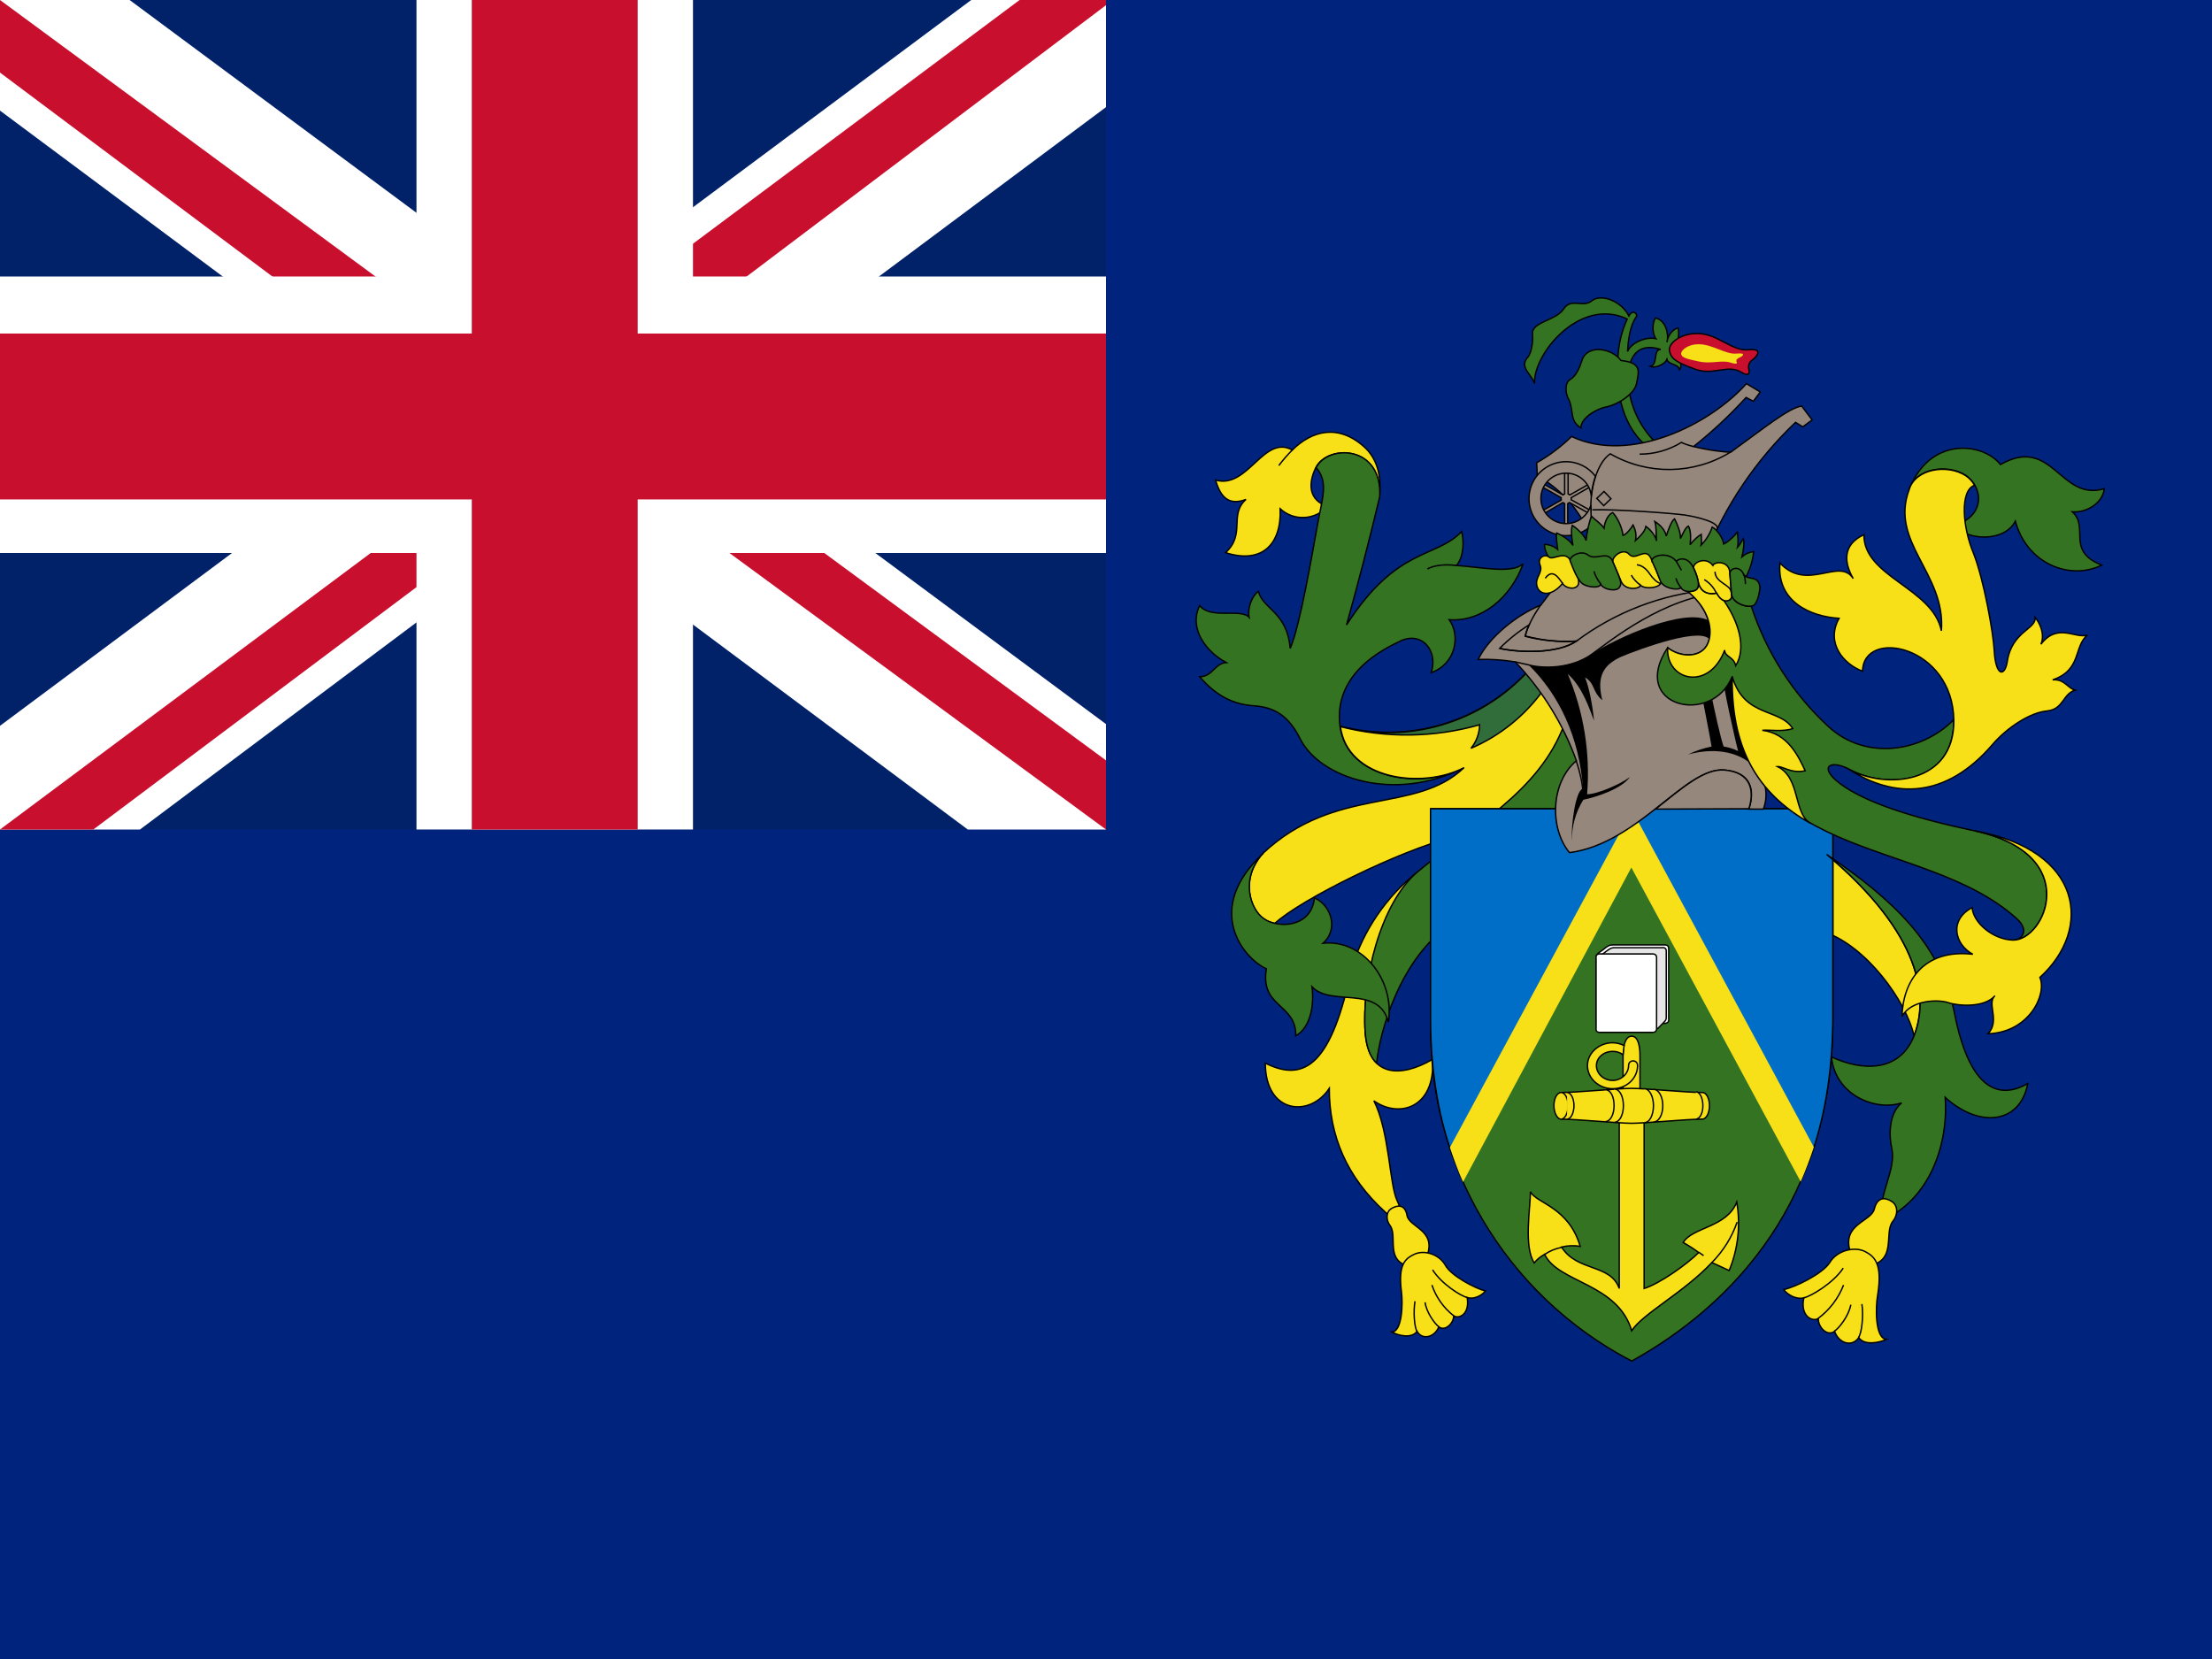
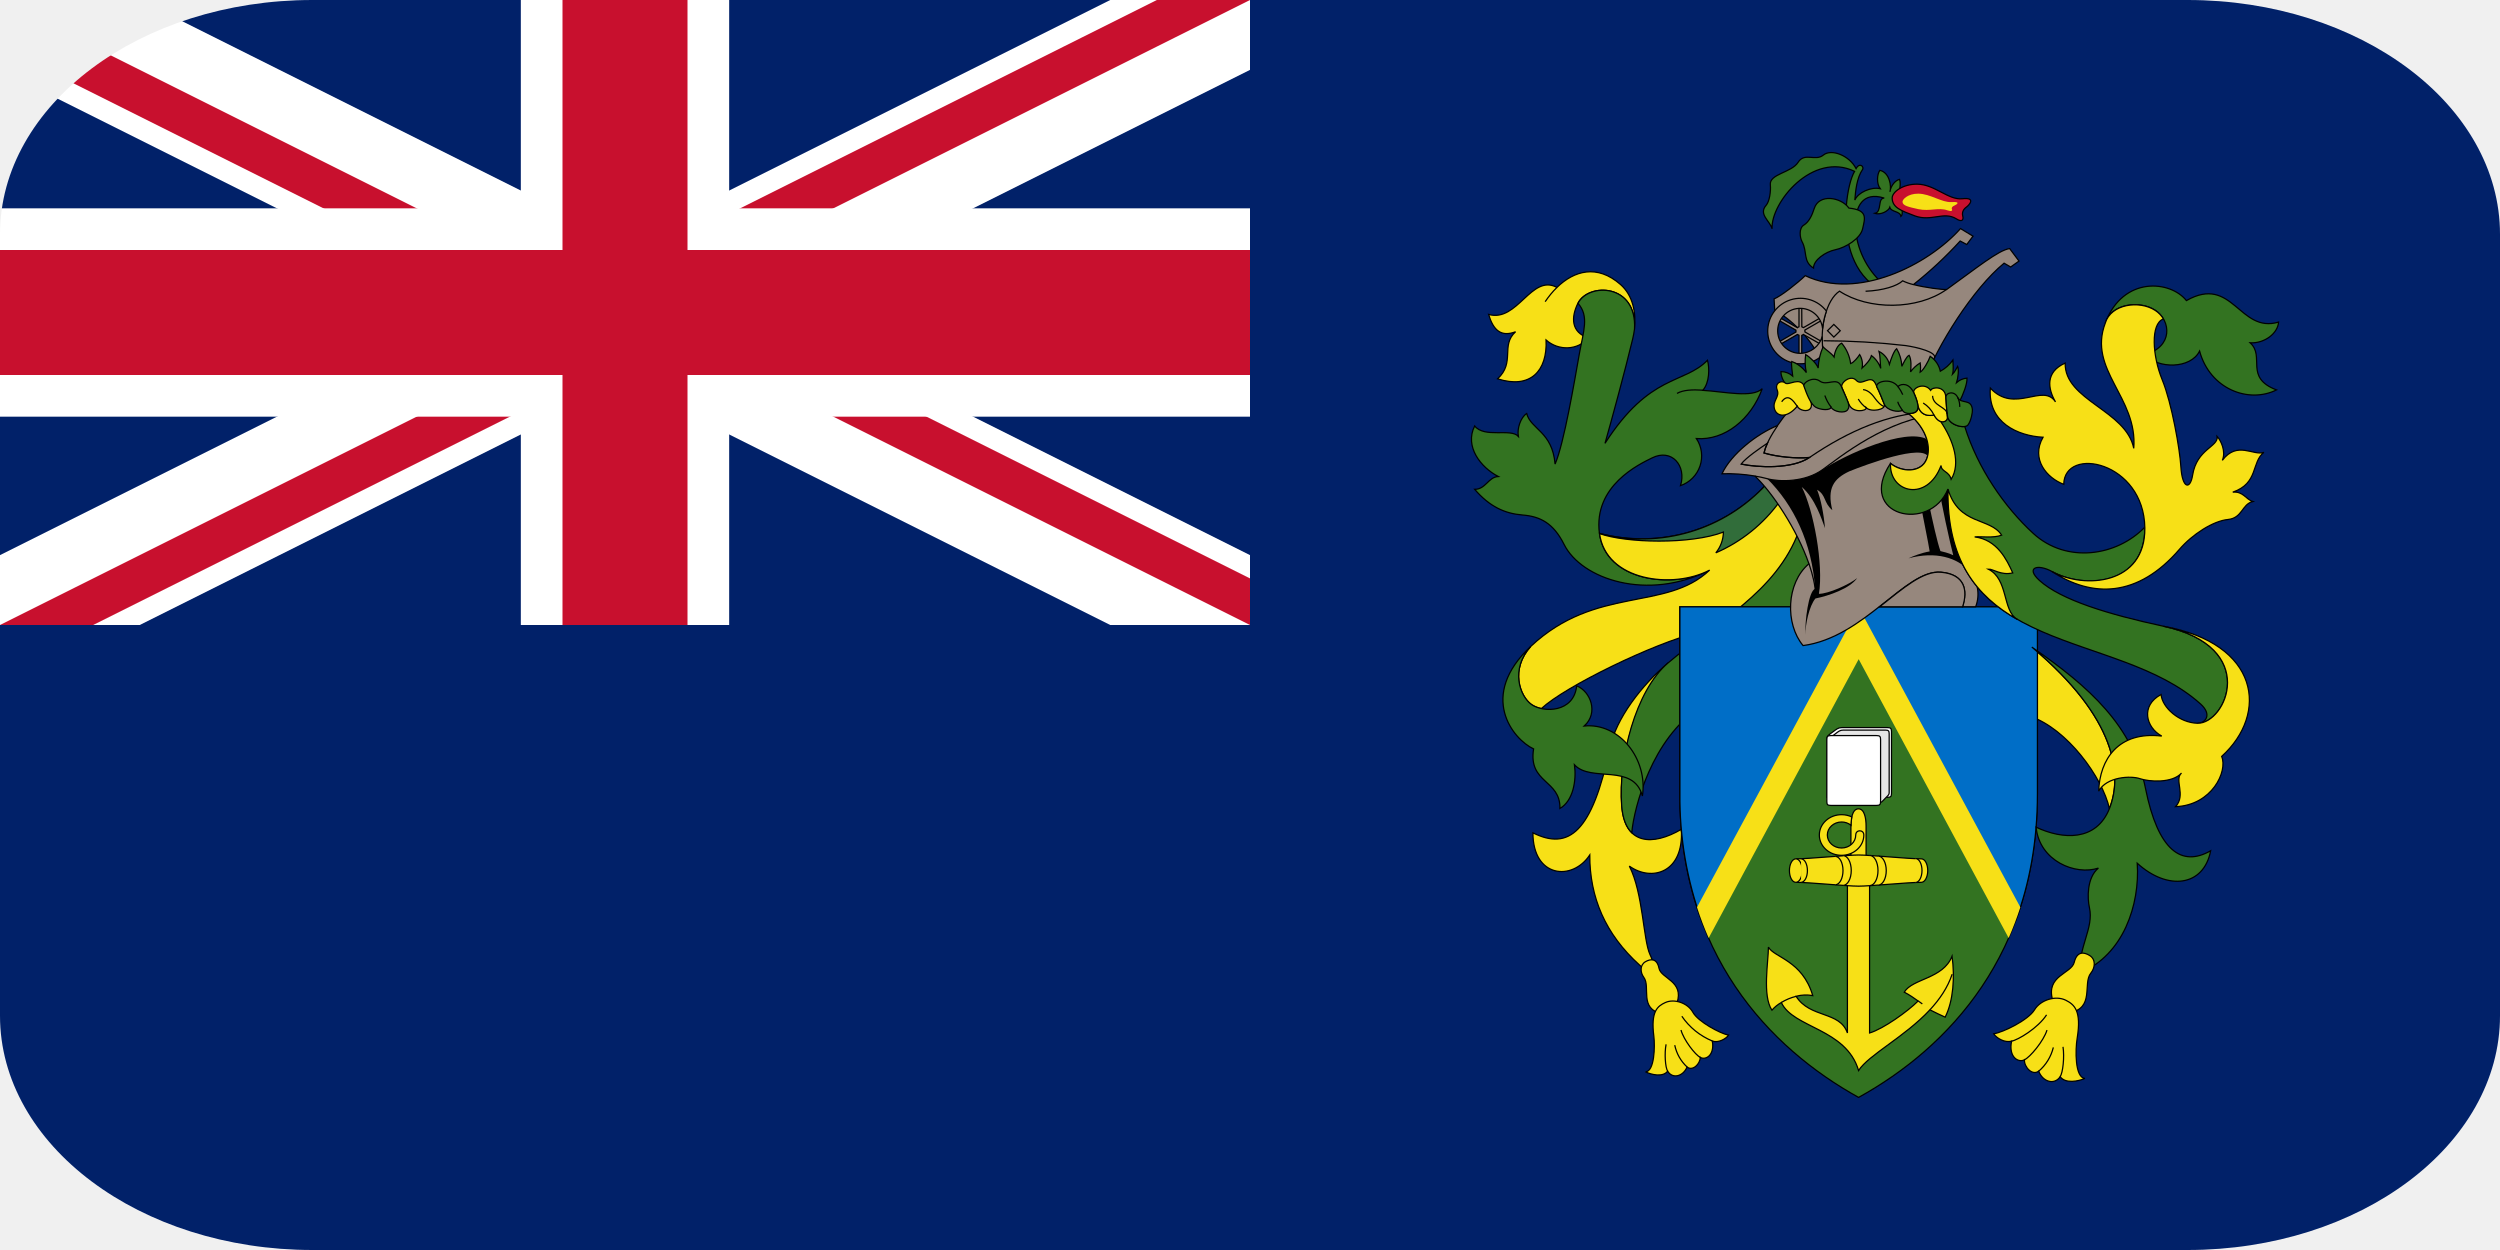
- <svg xmlns="http://www.w3.org/2000/svg" id="flag-icons-pn" viewBox="0 0 640 480">
-   <path fill="#00247d" d="M0 0h640v480H0z" />
-   <path fill="#012169" d="M0 0h320v240H0Z" />
-   <path fill="#fff" d="m37.5 0 122 90.5L281 0h39v31l-120 89.5 120 89V240h-40l-120-89.5L40.5 240H0v-30l119.5-89L0 32V0Z" />
-   <path fill="#c8102e" d="M212 140.5 320 220v20l-135.5-99.5Zm-92 10 3 17.5-96 72H0ZM320 0v1.5l-124.5 94 1-22L295 0ZM0 0l119.5 88h-30L0 21Z" />
-   <path fill="#fff" d="M120.5 0v240h80V0ZM0 80v80h320V80Z" />
-   <path fill="#c8102e" d="M0 96.5v48h320v-48zM136.5 0v240h48V0Z" />
-   <path fill="#f7e017" stroke="#000" stroke-width=".4" d="M410.1 252.3a57 57 0 0 0-19 27.8c-5.7 27.3-13.3 33.4-25 27.5 0 14.7 12.9 15.8 18.5 7.3 0 13.7 5 25.6 16.2 35.8 4.8 4.3 5.7 1.4 3.4-3.4-2.2-4.7-2.2-20-6.7-28.8 7.2 5.1 17.8 2.2 17-12-9.3 5.4-18.5 5.2-19.5-7.7-1.1-15 4.7-37 15.1-46.5zm-11-108.6c.7-5.5-.5-11-4.5-14.5-7.6-6.7-15.1-4.5-20.7 1-8.3-4.6-12.8 11.4-22.2 8.7 1.5 5.2 4 7.4 8.8 5.6-5 4.5 0 10-5.9 15.4 10.6 3.4 16.2-2.5 15.8-12.7a9.6 9.6 0 0 0 13.7-.7c-5.6-1.8-5.6-6.7-3.4-11.2 3.4-6.8 19.3-6.5 18.4 8.4z" />
-   <path fill="#337321" stroke="#000" stroke-width=".4" d="M423.6 222.1c-12 6.4-33.8 3.7-35.9-12-2-15.5 13.1-22.5 17.2-24.5 6.3-3.2 11.3 2.5 9.2 9 7-2.4 8.6-10.6 5.2-15.3 9.3.7 17.8-6.3 21.4-16.2-3.2 3-12 1-19.3.5 2.2-2.5 2.2-7.3 1.5-9.8-7.6 7.9-18.7 4.3-33.3 27a1023 1023 0 0 0 9.6-37.1c.8-15-15-15.2-18.4-8.4 3.7 4.2 1.7 9 .4 16.5-1.6 8.7-5 29-7.9 35.8-.9-10.6-7.9-11.3-9.2-16.5-2 1.4-3.2 5-2.7 7.5-2.5-2.7-11.1.7-14.3-3.4-3.3 6.7 2 13.5 7.7 16.5-3.3.2-4 4.1-7.7 4.1 4.9 5.7 9.9 8 15.6 8.4 5.8.4 10 2.6 13.5 9.6 5.7 11.3 27.2 18.6 47.4 8.3z" />
-   <path fill="#f7e017" stroke="#000" stroke-width=".4" d="M453.4 208.4c-6.8 18.7-25.3 32-33.6 34-14.2 3.5-43.2 17.6-51 24.8a9 9 0 0 1-3.2-1.3c-3.8-2.7-7-11.5-.2-19 21.2-19.8 44-11.2 58.2-24.8-12 6.3-33.8 3.6-35.8-12a55 55 0 0 0 54.5-16.2 98 98 0 0 1 11 14.5z" />
-   <path fill="#337321" stroke="#000" stroke-width=".4" d="M410.1 252.3c-10.7 9-16.2 31.4-15.1 46.5q.5 6.2 3.3 8.8c.8-8.6 6.7-30.7 22-40.6 12.8-8.3 32.9-27 40.3-48.5a17 17 0 0 0-7.9-9.2c-7.4 20.2-27.1 29.9-42.6 43z" />
-   <path fill="#316d3a" stroke="#000" stroke-width=".4" d="M446.5 199.7a50 50 0 0 1-20.9 16.8 11 11 0 0 0 2.5-6.8 77 77 0 0 1-40.4.5 55 55 0 0 0 54.6-16.2 21 21 0 0 1 4.2 5.7z" />
-   <path fill="#337321" stroke="#000" stroke-width=".4" d="M365.4 247c-17.2 16-5.8 30.2 1 33.3-1.9 11.3 8.7 10 8.5 19.4 4.3-2.4 5.4-9 4.7-14.2 5.5 5.9 19.2-.7 22.1 10.2 1.9-12-7.4-24-18.9-22.8 4.8-4.3 2-11.3-2.5-13.1-.9 8.8-10.8 8.8-14.6 6-3.9-2.6-7-11.4-.3-18.9z" />
-   <path fill="#f7e017" stroke="#000" stroke-width=".4" d="M402.7 349.6c-1.8 1-1.7 3.5-.5 5 2.3 3.2-1.7 10.4 6 11.9 2.2.5 4-1 4.8-3.5 2.4-7.1-5.2-7.9-5.9-11.3-.6-3.4-2.8-3-4.4-2.1z" />
-   <path fill="#f7e017" stroke="#000" stroke-width=".4" d="M409.2 362.9c-2.5 1.2-4.8 2.8-3.7 11 .4 3.3.2 11.4-2.8 11.5 1.8 1 5.7 2 7.3-.2 1.5 2.6 5 1.8 6.3-1.3 1.8 1.4 4.3-1 4.3-3.2 1.5 1 4.7-.4 3.9-5.3 2 .7 4.4-.7 5.3-1.9-2.8-.6-10-4.4-11.6-7.4-1.7-3.1-6-4.6-9-3.2z" />
-   <path fill="none" stroke="#000" stroke-width=".4" d="M370 134.7q1.8-2.4 4-4.6m39 34.5q3.1-1.6 8.4-1M410 385.2c-.8-1.1-1.1-5.8-.6-8.7m6.9 7.4c-1.3-1-3.6-4.3-4-7.1m8.3 3.9a19 19 0 0 1-6.3-8.9m10.2 3.6c-1.9-.4-7.6-4.1-10-8" />
-   <path fill="#f7e017" stroke="#000" stroke-width=".4" d="M528.5 247.2c27.7 23.2 29.5 41.7 25.3 52.5-2.3-10.1-13.8-25.9-25.8-30z" />
-   <path fill="#337321" stroke="#000" stroke-width=".4" d="M478.9 234h51.4v61c0 51.9-28.8 82.5-58.2 98.8A108 108 0 0 1 414 295v-61h36c0 3.2.4 8 4 12.7 8.6-.8 18.2-7.2 24.9-12.6z" />
-   <path fill="#006ec7" stroke="#000" stroke-width=".4" d="M530.3 234v61q-.2 23.4-7 41.3L472 242.6l-51 93.7q-7-18-7.1-41.3v-61z" />
-   <path fill="#f7e017" d="M524.8 331.9a116 116 0 0 1-3.8 10L472 251l-48.7 91c-1.3-2.8-2.9-7.3-3.8-10l52.7-97.6z" />
-   <path fill="#f7e017" stroke="#000" stroke-width=".4" d="m495.3 365.3 5 2.3a36 36 0 0 0 2.2-19.8c-2.9 7.4-12.8 7.2-15.5 11.7q2.5 1.4 4.5 2.9c-3.4 3.4-11.3 9-15.8 10.4v-48.4c0-3.4-1.2-6.2-1.2-9v-10c0-2.3-.4-5.6-2.4-5.6s-2.5 3.3-2.5 5.6v10c0 2.8-1.1 6-1.1 9v48.4c-2.5-7.2-12.2-4.8-16.7-12a14 14 0 0 1 5.4-.2c-3.4-11.5-12.7-12.4-14.4-15.8 0 4.8-2 15.8 1.1 20.6q1.1-1.4 3-2.5c3.9 8.3 21.1 8.3 25.2 22.1 3.3-5 15-11 23.2-19.7z" />
-   <path fill="#f7e017" stroke="#000" stroke-width=".4" d="M472.1 325c3.8 0 16-1.2 20.4-1.2 1.2 0 2.1-1.8 2.1-3.9s-.9-3.8-2-3.8c-4.5 0-16.6-1.2-20.5-1.2s-16 1.2-20.4 1.2c-1.2 0-2.1 1.7-2.1 3.8s1 3.9 2 3.9c4.5 0 16.7 1.2 20.5 1.2zm-2.5-19.8q-1.2-1-3-1c-2.6 0-4.7 1.8-4.7 4.1 0 2.4 2.1 4.3 4.7 4.3 2.5 0 4.6-2 4.6-4.3 0-1.8 2.6-1.8 2.6 0 0 3.7-3.2 6.7-7.2 6.7s-7.3-3-7.3-6.7c0-3.6 3.3-6.6 7.3-6.6a8 8 0 0 1 3.3.8z" />
-   <path fill="#f7e017" stroke="#000" stroke-width=".4" d="M451.7 323.8c1.1 0 2-1.8 2-3.9s-.9-3.8-2-3.8" />
-   <path fill="#f7e017" stroke="#000" stroke-width=".4" d="M453.4 323.8c1.1 0 2-1.8 2-3.9s-.9-3.8-2-3.8m11.1 8.4c1.4 0 2.5-2 2.5-4.6s-1-4.6-2.5-4.6m2.6 9.4c1.5 0 2.6-2.1 2.6-4.8s-1.1-4.8-2.6-4.8m8.7 9.7c1.5 0 2.6-2.2 2.6-4.9s-1.2-4.9-2.6-4.9m2.7 9.6c1.4 0 2.6-2 2.6-4.7 0-2.6-1.2-4.7-2.6-4.7m12.1 8.6c1.2 0 2.1-1.7 2.1-3.9s-.9-4-2-4m-43.7 47q2-1.4 4.8-2m41.1 2.4-1.4-1m3.8 3q5-5.1 7.3-11.7" />
-   <path fill="#fff" stroke="#000" stroke-width=".4" d="M461.8 277.2c0-1.2.9-1.6 2-2.4 1.2-1 1.7-1.4 2.9-1.4h14.8q1.4-.1 1.3 1.3v20q.2 1.4-1.3 1.4h-19.7v-19.2" />
-   <path fill="#e5e5e5" stroke="#000" stroke-width=".4" d="M477.8 297.8c2 0 1.6 0 3-1.4s1.3-1.3 1.3-2.6v-18.4q.1-1.4-1.3-1.2h-13.7c-1 0-1.5.4-2.7 1.3-1 .8-1.8 1.2-1.8 2.2v20.1z" />
-   <path fill="#fff" stroke="#000" stroke-width=".4" d="M479.3 297.4q.1 1.4-1.4 1.3h-14.8q-1.5.1-1.3-1.3v-20.1q-.2-1.4 1.3-1.3h14.8q1.5-.1 1.4 1.3z" />
-   <path fill="#96877d" stroke="#000" stroke-width=".4" d="M508 222.3c2.8 3.2 3.8 7.5 2.2 11.8H506c1.8-5.5.7-10.6-7-11.3-11.4-1-24.8 21.2-44.9 23.9-5.8-7-5.5-20.3 2-26.6a82 82 0 0 0-17.7-28.6 55 55 0 0 0-10.7-.7c3-6.4 11.3-13 18.1-15.7l3.4-4.5c.7-8.7 42-4.7 50.7.7 0 9.8 3.9 42.2 8.2 51z" />
-   <path d="M458 228.2c-1-15-7.1-27.4-15.7-35.8a24 24 0 0 0 18-3c7.5-5 27-13.6 34-9.9.6 1.3 1 4 .5 5.9-1.7-4.5-20.4 2.4-25.7 4.6-5 2.3-7.3 5.5-5.5 12.6-3-2.5-2-4.8-5-6.6 1.2 2.9 2.2 8.2 2.6 12.5-1.2-3-3.2-9.6-7.6-13.5a74 74 0 0 1 5.6 34.8c3 0 9.8-3 12.4-5-2.3 3.3-9.2 5.7-13.5 6.6a22 22 0 0 0-3.3 11.8c-.3-4.2 1-14.3 3.1-15zm50-5.9c-3.8-4.2-10.7-6.4-19.6-4a28 28 0 0 1 6.8-2.3c-.3-2.3-2.4-12.5-2.8-15l2.5-1c1.3 6.1 2.8 13.1 3.8 16 .8.1 2.6.5 4.2 1.3-.7-2.4-4.5-19.4-4.4-21.2l3.4-1.8a138 138 0 0 0 6 28z" />
-   <path fill="#96877d" stroke="#000" stroke-width=".4" d="M506 234c1.7-5.3.6-10.5-7-11.2-6-.5-12.4 5.3-20 11.3zm-49.9-48.5a45 45 0 0 1-14.8-1.5q.3-1.4 1.1-3.2a47 47 0 0 0-8.5 6.8c5.4 1.2 16.6 1.7 22.2-2.1z" />
-   <path fill="none" stroke="#000" stroke-width=".4" d="M456 220q1.9 5.6 2.1 10.3m-12.4-55.2c-2 3-3.8 6.2-4.4 9a48 48 0 0 0 14.8 1.4" />
-   <path fill="none" stroke="#000" stroke-width=".4" d="m438.4 191.5 4 .9c4 1.1 12.3 1.1 18-3s21-16.7 38.3-18" />
-   <path fill="none" stroke="#000" stroke-width=".4" d="M433.9 187.6c5.4 1.2 16.6 1.7 22.2-2.1a76 76 0 0 1 38.4-14.8" />
-   <path fill="#337321" stroke="#000" stroke-width=".4" d="M528.5 247.2c19 13 33 25.7 37 46s11.7 25.7 21.2 20.3c-2.2 11.7-14 13-23.9 4 1 13.6-4.5 29.8-18.5 35.7-.9-8.1 4.5-14.6 3-21.2-.7-3-1-9.7 2.9-12.9-7.5 2.5-19.2-2.2-20.3-13.3 8.6 4 19.6 4.7 23.9-6.1s2.4-29.3-25.3-52.5zm23.9-105.6c5.9-15.3 21.2-13.7 26.4-7.2 15.1-8.6 17.2 10.8 30 7-.2 3.6-4.5 7-9.2 6.7 5 4.5-2 11.3 8.5 15.4-9 4.5-21.6-.2-25-12.7-3 5.9-13.5 5.9-17.8 1.2 9.2-2.5 8.6-11 3.4-14.5-5.3-3.4-14.5-2-16.3 4.1zm-45.7 33.8a82 82 0 0 0 22.3 34.8c10.8 10 27.1 7.4 36.3-2 .2 18.8-19.4 20.3-30.2 14.4-4.8-2.6-8.7-1.3-4.1 3 7 6.2 22.3 11 40.4 14.8 31.5 6.8 20.3 31.8 11 31.6 2.7 0 4.9-2.9 1-6.3-27.4-24.7-83-15-82.2-70-5.8 14.5-30 8.8-18.7-8.3 3.6 2.9 10 3.1 11.7-1.4 1.4-3.5.5-9.6-5.8-14.9 1 0 3.3 0 3-2.6.3 1.6 1.7 3.8 5.3 3 1 1.7 2 2.7 3.5 2.1.3 0 1.1-.5.8-2.1.2 3 3.8 4.1 5.7 3.9z" />
-   <path fill="#f7e017" stroke="#000" stroke-width=".4" d="M535 222.6c13.1 8.5 28 8.5 41.5-7.2 4.3-5 11-9.3 15.8-9.7 4.8-.5 4.5-5 8.1-6-2.2-.6-3.1-3.3-6.5-3 8.5-2.9 6-9.7 10.1-13-3.4 1.3-8.6-3.7-13.5 2.7 1.3-3-.5-6.4-1.7-7.8.5 3.4-6.6 4-8 12.6-.7 4.8-3.4 4.6-3.8-2.9-.3-5.4-3-20.5-6-28.2-3.2-7.6-4-18.2.3-19.7a8 8 0 0 0-2.6-2.8c-5.3-3.4-14.5-2-16.3 4-5.8 15.4 10.6 24.2 9.3 40.9-2.5-12.4-22.6-15.6-22.4-27.8-6.5 3-5.6 8.4-3.1 12.7-4-6.3-13.3 4-21.2-4.5-1 11.3 9 15.5 17.1 16-4 7.2 1.4 13.3 6.8 15.3.2-12.6 26.1-7.5 26.4 14.2.2 18.5-19.7 20-30.3 14.2zm36.4 17.8c31.5 6.8 20.3 31.8 11 31.6-5.9-.2-11.5-5.1-11.8-9.4-6.8 3.6-5 10.7.2 13.5-14.2-1.6-20.2 7.7-20.5 18 2.6-4.8 10.4-5 13.4-4s10.5 1.5 13.5-2c-2.5 2.2 1.6 7.2-2 11 12-.4 17.1-11.5 15-16.3 15.4-14 12.5-36.8-18.8-42.4zm-24.1 107.2c2 1.2 1.8 4 .4 5.7-2.8 3.4 1.4 11.5-7.2 13q-3.9.3-5.2-4.2c-2.4-8 6.1-8.6 7-12.3s3.3-3.3 5-2.2z" />
-   <path fill="#f7e017" stroke="#000" stroke-width=".4" d="M539.6 362.1c2.7 1.4 5.1 3.4 3.7 12.4-.7 3.7-.8 12.8 2.5 13-2 1-6.4 1.9-8-.5-1.9 2.8-5.7 1.8-7-1.8-2.2 1.6-4.8-1.3-4.7-3.7-1.8 1-5.3-.7-4.2-6-2.2.6-4.9-1-5.8-2.4 3.1-.6 11.2-4.5 13.3-7.8 2-3.4 7-4.8 10.2-3.2z" />
-   <path fill="none" stroke="#000" stroke-width=".4" d="M537.7 387c1-1.2 1.5-6.5 1-9.7m-8 7.9c1.5-1 4.2-4.5 4.8-7.7m-9.5 4a22 22 0 0 0 7.4-9.7m-11.5 3.7c2-.4 8.6-4.3 11.4-8.6" />
-   <path fill="#f7e017" stroke="#000" stroke-width=".4" d="M501.2 195.8c-.4 23 9.2 34.8 22.6 42.4-5-3-2.8-13.1-9.5-16.4 1.6-.1 4 2.1 8 1.2-2-4.2-5-10.8-12.4-11.7 2-.2 6 .5 8.8-.5-3.8-6-14-3.1-17.5-15zm-2.4-22q-1.2-.5-2.1-2.2c-3.6.8-5-1.5-5.3-3 .3 2.6-2 2.5-3 2.6 6.3 5.2 7.2 11.3 5.8 14.8-1.8 4.5-8 4.3-11.7 1.4-.5 9.6 12 12.7 16.5.7 0 2 2.6 1.8 3.2 4.5 3.2-5.2.8-12.7-3.4-18.8z" />
-   <path fill="#337321" stroke="#000" stroke-width=".4" d="M479 128a27 27 0 0 1-8-18.9c.2-5 2.2-10.3 9.5-8-2.3 0-.7 4.4-3 4.9 1.8.7 4.4-.9 4.8-2 .4 1.6 3.4 1.2 3.6 3 1.1-.9-.1-5.3-1.8-6.2 1.2-.7 2-4.2 1.4-5.9-1.2.2-2.9 1.8-3.2 4.1.6-1.8-.1-6.3-3.3-7-.9 1.2-1.1 4.3.1 6-2.9-.7-7.2 1.2-8.2 3.7.2-3 .6-7.3 2.5-10 .6-.8-1-2.4-2.1-.3-2.2-4.3-8-6.5-10.7-4.4-2.6 2.2-6-1-8.2 2.4s-9.4 3.7-9 7.3c.2 2.2-.3 5.5-1.4 6.7-2.6 2.9 1.3 5 2 7.6-.5-8.5 13.1-25.2 26.8-18.7a30 30 0 0 0-2.7 11.6c-.6 7.7.6 18.5 8 24.9z" />
-   <path fill="#c8102e" stroke="#000" stroke-width=".4" d="M483 101.1c0-2 3.5-4.7 8.2-4.6 5.7 0 10 5.2 14.6 4.7s2.4 2 1.4 2.8q-1.6 1-1.2 2.9c.3 1.2-.2 2-2 .9-4.1-2.6-8.2 1-13.6-1-4.5-1.7-7.2-2.7-7.4-5.7z" />
-   <path fill="#96877d" stroke="#000" stroke-width=".4" d="M459.8 154.4a34 34 0 0 0-15-16.7l-.2-3.8a50 50 0 0 0 10.1-7.6c17 8 40-3.4 50.6-15.3l4 2.4-2 2.7-2.1-1.1a130 130 0 0 1-15.2 14.2c3.9 1 9.3 1.7 10.8 1.6 9.4-6.8 16.9-12.9 20.5-13.3l3 4-2.7 2-2.1-1.3a109 109 0 0 0-26.2 38.8c-6.3-1.4-28.9-.5-33.5-6.6z" />
-   <path fill="none" stroke="#000" stroke-width=".4" d="M490 129.2q-2.4-.6-3.5-1.2a23 23 0 0 1-12.1 3.4" />
-   <path fill="none" stroke="#000" stroke-width=".4" d="M460.7 151.9c-1.5-8.4 1-17.8 5.2-20.6a34 34 0 0 0 34.8-.5" />
-   <path fill="none" stroke="#000" stroke-width=".4" d="M460.7 147.5c7.2-.2 23 1 26.7 1.5 3.9.6 10.3 2.2 9.4 4.1m-32.8-6.8 2.1-2-2-2.1-2.1 2z" />
-   <path fill="#337321" stroke="#000" stroke-width=".4" d="M469 104.3c-2.6-3.6-9.8-4.8-11.3 0-.7 2.2-1.7 4.5-3.4 5.5s-1.3 4.1-.6 5.4c1.8 3.3.2 6.5 3.7 8.6 0-2.6 3.9-5.3 7.1-6 3.3-.6 8.3-3.6 9-6.8.6-3.4 1.8-6-4.5-6.7z" />
-   <path fill="#96877d" stroke="#000" stroke-width=".4" d="M452.7 136.8h1v6.1l.5.3 5.3-3 .5.7-5.4 3.1v.6l5.4 3-.5.8-5.4-3-.5.3v6.2h-.9v-6.2l-.5-.3-5.3 3.1-.5-.8 5.3-3v-.7l-5.3-3 .5-.8 5.3 3 .5-.3z" />
-   <path fill="#96877d" stroke="#000" stroke-width=".4" d="M460.7 151.8a10.7 10.7 0 1 1 .9-14 24 24 0 0 0-1.2 5.7 7.3 7.3 0 1 0-7.3 8c3.4 0 6.3-2.3 7.2-5.4 0 1.4 0 4.6.4 5.7z" />
-   <path fill="#337321" stroke="#000" stroke-width=".4" d="M448.6 162c-.6-.8-1.9-3-1.7-4.5a6 6 0 0 1 3.8 1.5c-.1-1.2-.6-3.6-.3-4.8 1.2.5 3.8 2 4.7 3.6-.2-1.1-.7-4-.2-5.8 1.3.8 3.6 2.9 4 4.4.2-2.3 1-6 1.6-7 1 1 2.6 2 3.6 3.4.2-1.9 1.2-4 2.5-4.5 1 1 2.6 3.7 3 6.6 1-.3 2.3-2 2.9-3 .5 1 1.1 2.5.7 4.5 1.3-1.2 2.8-2.7 3-4.1 1 .7 2.7 2.4 3.1 4.2-.2-1.5 0-4.1-.5-5.6 1.6 1 3 2.5 3.3 4.2.5-1.6 1.5-4.4 2.4-5 .9 1.8 1.8 4 1.7 5.7.6-1.1 1.4-3.2 2.3-3.6.8 1.2.7 4 .5 5.4.8-1.1 2.3-2.5 3.2-3 0 .8.2 2.1 0 3.1a14 14 0 0 0 3.2-5.2c1.6.8 3.2 3.5 3.3 4.9 1.2-.5 3.4-2.5 4-3.6 0 .8.4 3 0 4.6.7-.7 1.3-2 1.7-2.6.4 1.1 0 3.8-.4 5.3a6 6 0 0 1 3.4-1.5 20 20 0 0 1-2.5 7.8c-10.8-3-33.5-4.1-56.3-5.4z" />
-   <path fill="#f7e017" d="M486.4 102.3c0-.9 1.8-2.7 5.1-2.7 4 0 7.7 3 10.9 2.7s1.6.9 1 1.1q-1.2.5-1 1.2.6 1-1.4.4c-2.8-1-5.7.4-9.4-.4-3.2-.7-5.1-1-5.2-2.3" />
-   <path fill="#f7e017" stroke="#000" stroke-width=".4" d="M452.1 168.8c-3.3 4-6.7 3.4-7.4.8s1.8-3.8.9-6.1 1.5-3.3 2.6-2.3 4.8-2.2 6.3 1.2c1.6 3.4 2.8 5.7 2 7-1 1.4-3.7.7-4.4-.6zm14.6-6.1c-.6-1.5 2.9-4.4 4.7-2.3 1.8 2 4.6-2.2 6.2 1s2 4.9 2.9 6.7c.7 1.8-4.3 2.7-5.9 1.2.2 1-4.4 1.9-5.6-1.2zm23.4 1.9c-.8-1.6 3.3-3.9 5.5-1 .5-1.2 4.6-1.4 4.9 2l.5 6.9c.1 1.3-2.5 2.6-4.3-.9-3.4.7-4.9-1.2-5.3-3.1s-.8-3-1.3-4z" />
-   <path fill="#337321" stroke="#000" stroke-width=".4" d="M454.3 162.3c-.5-1.1 3-3.4 5.2-1.7s5.5-1.4 7 1.6c2.7 6.2 2.8 6.6 2 7.8s-4.5.7-5.4-1c-.1 1.2-3.3 1-4.9.1-1.8-1-3.1-4.8-3.9-6.8zm23.7.3c-.7-1.8 4.6-3.3 7-.2 1.1-1.1 3.7-1.2 5.1 2.2q2.2 4.8.7 6c-.8.6-3.5 1-4.4-.5-1.3.8-5.1.1-6-2q-1.2-3.2-2.3-5.5zm22.5 3.4c0-1.7 2.8-2.4 3.9 0 1 2.2 4.5.1 4.8 4 0 .7-.4 3.5-1.5 4.9-1 1.3-6.3 0-6.7-2.9z" />
-   <path fill="none" stroke="#000" stroke-width=".4" d="M452.1 168.8c-1.2-1.7-2.9-4.4-5-1.5m16.1 1.7c-.8-.9-1.7-2.5-2-3.7m13.4 4c-.8-.6-2-1.7-2.6-2.9m1.6-3c2 .2 3.3 2 3.9 2.9s2 2.4 3 2.5m5.9 1.3q-1.2-1.6-1.5-2.8m.1-4.9 1.5 2.6m10.1 6.6a9 9 0 0 0-3.5-3.9m3.1-2.3c.1 3.3 4.5 3.6 4.7 6m3.5-5.4q.6 1 .6 3" />
+ <svg xmlns="http://www.w3.org/2000/svg" viewBox="0 0 30 15">
+   <defs>
+     <mask id="fa-flag-rounded-pn" maskUnits="userSpaceOnUse" x="0.0" y="0.0" width="30.0" height="15.0">
+       <rect x="0.0" y="0.0" width="30.0" height="15.0" rx="3.75" ry="2.812" fill="#fff" />
+     </mask>
+   </defs>
+   <g mask="url(#fa-flag-rounded-pn)">
+     <clipPath id="a">
+       <path d="M0 0v75h350v75h-50zm300 0H150v200H0v-50z" />
+     </clipPath>
+     <path fill="#012169" d="M0 0h30v15H0z" />
+     <path d="M0 0l15 7.5M15 0L0 7.5" stroke="#fff" stroke-width="1.5" />
+     <path d="M0 0l300 150m0-150L0 150" stroke="#c8102e" stroke-width="20" clip-path="url(#a)" transform="scale(.05)" />
+     <path d="M7.5 0v10M0 3.75h17.5" stroke="#fff" stroke-width="2.5" />
+     <path d="M7.5 0v10M0 3.75h17.5" stroke="#c8102e" stroke-width="1.5" />
+     <path d="M15 0v7.5H0V15h30V0z" fill="#012169" />
+     <g fill="#F7E017" stroke="#000" stroke-width=".015">
+       <path d="M20.018 7.954c-.32.271-.625.667-.7 1.025-.211 1.007-.491 1.231-.923 1.015 0 .541.474.582.682.266 0 .507.184.947.599 1.322.175.158.208.05.125-.125-.083-.175-.083-.74-.249-1.064.266.191.657.083.624-.441-.341.2-.68.192-.715-.283-.043-.557.174-1.366.557-1.715zm-.405-4.005c.023-.2-.02-.405-.166-.534-.282-.248-.558-.166-.764.034-.308-.166-.471.423-.82.324.058.191.15.274.324.208-.183.166 0 .366-.216.565.391.125.599-.091.582-.466.15.133.382.125.507-.025-.208-.067-.209-.247-.125-.416.125-.249.711-.239.678.31z" />
+       <path fill="#337321" d="M20.515 6.842c-.441.233-1.247.133-1.322-.441-.075-.574.482-.832.632-.906.233-.117.416.091.341.333a.377.377 0 00.191-.565c.341.025.657-.233.79-.599-.12.114-.446.037-.714.02.083-.091.082-.269.057-.361-.282.29-.69.157-1.23.997.083-.291.241-.873.333-1.256.009-.038.016-.076.021-.115.032-.549-.553-.559-.678-.309.137.154.065.334.016.607-.058.324-.183 1.073-.291 1.322-.033-.391-.291-.416-.341-.607-.075.05-.116.183-.1.274-.092-.1-.408.025-.524-.125-.125.249.075.499.283.607-.121.008-.15.154-.283.154.179.208.362.291.574.308.212.017.37.096.499.353.208.417 1 .687 1.746.309z" />
+       <path d="M21.613 6.334c-.249.69-.931 1.181-1.239 1.256-.524.127-1.592.646-1.878.913a.332.332 0 01-.118-.048c-.141-.1-.258-.424-.008-.699.782-.732 1.622-.416 2.146-.915-.441.233-1.247.133-1.322-.441a2.029 2.029 0 002.012-.599c.091.101.357.417.407.533z" />
+       <path fill="#337321" d="M20.018 7.954c-.395.335-.6 1.158-.558 1.715.012.155.055.26.121.324.029-.316.249-1.133.81-1.497.474-.308 1.214-.998 1.489-1.788a.634.634 0 00-.291-.341c-.273.746-1.002 1.104-1.571 1.587z" />
+       <path fill="#316D3A" d="M21.359 6.014a1.854 1.854 0 01-.769.62.403.403 0 00.091-.249c-.391.15-1.173.133-1.489.017a2.029 2.029 0 002.012-.599c.068.074.126.14.155.211z" />
+       <path fill="#337321" d="M18.37 7.756c-.636.595-.216 1.114.033 1.231-.066.416.324.366.316.715.158-.091.2-.333.175-.524.2.216.707-.025.815.374.067-.441-.274-.881-.698-.84.175-.158.075-.416-.091-.482-.033.324-.399.324-.541.225-.142-.1-.259-.424-.009-.699z" />
+       <path d="M19.746 11.54c-.069.04-.064.129-.021.187.087.116-.062.38.22.437.083.017.147-.034.179-.129.087-.262-.191-.291-.216-.416-.025-.125-.104-.112-.162-.079z" />
+       <path d="M19.983 12.031c-.093.043-.175.104-.137.403.015.124.008.424-.1.428.066.033.208.069.266-.008.056.094.183.067.233-.05.066.054.158-.037.158-.116.058.037.175-.017.145-.195.071.025.162-.025.195-.071-.104-.021-.366-.162-.428-.274-.062-.113-.224-.167-.332-.117z" />
+       <path d="M18.542 3.62c.042-.062.089-.12.141-.171m1.441 1.272c.073-.042.185-.047.309-.039m-.421 8.172c-.029-.042-.04-.216-.019-.322m.252.272a.493.493 0 01-.148-.262m.306.146c-.058-.027-.2-.21-.231-.328m.376.132a.825.825 0 01-.366-.297" fill="none" />
+       <path d="M24.382 7.765c1.023.857 1.089 1.538.931 1.938-.083-.374-.507-.956-.948-1.106l.017-.832z" />
+       <path fill="#337321" d="M22.553 7.282h1.896v2.245c0 1.913-1.064 3.044-2.146 3.642-1.081-.599-2.146-1.73-2.146-3.642V7.282h1.331a.729.729 0 00.15.466c.314-.031.669-.266.915-.466z" />
+       <path fill="#006EC7" d="M24.449 7.282v2.245c0 .577-.097 1.084-.262 1.525l-1.883-3.455-1.883 3.455a4.327 4.327 0 01-.262-1.525V7.282h4.29z" />
+       <path d="M24.244 10.887a4.274 4.274 0 01-.14.369l-1.8-3.346-1.8 3.346a3.969 3.969 0 01-.14-.369l1.941-3.598 1.939 3.598z" stroke="none" />
+       <path d="M23.159 12.118c.05.025.142.071.183.088.1-.2.116-.482.083-.732-.108.275-.474.266-.574.432.061.031.118.071.167.106-.125.125-.417.334-.583.384v-1.784c0-.125-.042-.229-.042-.333V9.91c0-.083-.017-.204-.091-.204-.075 0-.091.121-.091.204v.369c0 .104-.042.225-.042.333v1.784c-.091-.266-.45-.175-.616-.441a.466.466 0 01.2-.008c-.125-.424-.466-.457-.532-.582 0 .175-.075.582.042.757a.437.437 0 01.113-.092c.141.308.777.309.927.816.12-.187.553-.403.856-.728z" />
+       <path d="M22.303 10.634c.141 0 .59-.046.753-.046.042 0 .077-.063.077-.141s-.034-.141-.077-.141c-.162 0-.611-.046-.753-.046-.141 0-.59.046-.753.046-.042 0-.077.063-.077.141s.034.141.077.141c.163 0 .612.046.753.046z" />
+       <path d="M22.212 9.903a.18.18 0 00-.113-.039c-.094 0-.171.07-.171.156s.076.156.171.156c.094 0 .17-.07.17-.156 0-.067.097-.067.097 0 0 .135-.12.244-.267.244-.148 0-.267-.109-.267-.244s.12-.244.267-.244c.044 0 .086.01.123.027-.003.022-.01.064-.01.1zm-.661.685c.042 0 .076-.063.076-.141s-.034-.141-.076-.141" />
+       <path d="M21.613 10.588c.042 0 .076-.063.076-.141s-.034-.141-.076-.141m.411.311c.051 0 .092-.076.092-.17 0-.094-.041-.17-.092-.17m.095.347c.053 0 .096-.08.096-.178 0-.098-.043-.178-.096-.178m.32.358c.054 0 .097-.081.097-.18 0-.099-.044-.18-.097-.18m.1.355c.053 0 .096-.078.096-.174 0-.096-.043-.174-.096-.174m.447.317c.043 0 .078-.064.078-.144s-.035-.144-.078-.144m-1.61 1.728a.618.618 0 01.178-.074m1.514.091l-.049-.035m.14.106c.116-.125.213-.266.267-.428" />
+       <path fill="#FFF" d="M21.922 8.87c0-.041.033-.058.072-.087.047-.035.066-.052.108-.052h.546c.04 0 .05.01.05.048v.741c0 .037-.009.048-.05.048h-.726v-.706" />
+       <path fill="#E5E5E5" d="M22.513 9.633c.072 0 .059-.002.109-.052.053-.052.048-.048.048-.096v-.679c0-.035-.009-.045-.046-.045h-.505c-.04 0-.057.016-.1.049-.036.027-.066.044-.066.082v.741h.56z" />
+       <path fill="#FFF" d="M22.567 9.617c0 .037-.009.048-.05.048h-.546c-.041 0-.049-.01-.049-.048v-.742c0-.037.009-.048.049-.048h.546c.041 0 .05.01.05.048v.742z" />
+       <path fill="#96877D" d="M23.625 6.847a.419.419 0 01.083.434h-.158c.066-.2.025-.39-.258-.415-.423-.037-.915.782-1.655.881-.216-.258-.205-.749.07-.982-.142-.409-.441-.859-.649-1.053a2.03 2.03 0 00-.394-.027c.108-.233.416-.478.666-.578.04-.059.084-.116.124-.167.025-.32 1.547-.17 1.871.029.001.359.142 1.554.3 1.878z" />
+       <path d="M21.781 7.066c-.036-.554-.26-1.011-.575-1.322.15.042.457.042.665-.108.274-.183.99-.503 1.252-.366.021.046.033.15.017.216-.062-.166-.753.091-.948.17-.187.087-.27.204-.204.466-.108-.091-.071-.179-.183-.245.045.108.082.303.095.461-.042-.112-.116-.353-.279-.495.141.274.264.933.206 1.283.112 0 .36-.11.459-.189-.087.125-.339.212-.501.245-.073.087-.123.312-.119.437-.011-.154.037-.529.115-.553zm1.844-.219c-.138-.153-.395-.236-.723-.147.05-.025.158-.067.254-.083-.012-.087-.091-.462-.104-.553l.092-.037c.046.225.104.482.141.586.029.008.096.021.154.05-.025-.087-.166-.715-.162-.782l.125-.067c.049.341.128.836.223 1.033z" fill="#000" stroke="none" />
+       <path fill="#96877D" d="M23.551 7.282c.066-.2.025-.39-.258-.415-.219-.019-.457.194-.738.415h.996zM21.713 5.49a1.648 1.648 0 01-.545-.054.64.64 0 01.041-.118c-.087.058-.253.172-.316.251.2.042.612.063.82-.079z" />
+       <path fill="none" d="M21.708 6.766c.046.133.076.261.08.375m-.457-2.033c-.075.11-.141.228-.163.328.141.046.42.071.545.054" />
+       <path fill="none" d="M21.059 5.713c.054.009.104.019.147.031.15.042.457.042.665-.108.208-.15.773-.615 1.414-.665" />
+       <path fill="none" d="M20.894 5.569c.2.042.612.062.819-.079.482-.328.948-.52 1.414-.545" />
+       <path fill="#337321" d="M24.382 7.765c.698.482 1.214.948 1.364 1.696.15.748.433.948.782.748-.083.432-.516.482-.881.15.033.499-.166 1.098-.682 1.314-.033-.299.165-.536.108-.782-.025-.108-.033-.358.108-.474-.274.091-.707-.083-.748-.491.316.15.723.175.881-.225.157-.398.091-1.08-.932-1.936zm.882-3.892c.216-.565.782-.507.973-.266.557-.316.632.399 1.106.258-.008.133-.166.258-.341.249.183.166-.075.416.316.565-.333.166-.798-.008-.923-.466-.108.216-.499.216-.657.042.341-.091.316-.407.125-.532-.193-.126-.533-.075-.599.15zm-1.687 1.245c.155.5.476.966.822 1.283.399.366 1.002.274 1.339-.075.008.696-.713.75-1.114.532-.177-.096-.32-.046-.15.108.258.233.822.406 1.488.549 1.164.249.749 1.173.408 1.164.098-.002.178-.104.037-.231-1.01-.909-3.064-.551-3.031-2.58-.216.532-1.106.324-.69-.308.133.108.366.116.433-.05.052-.129.018-.354-.215-.548.038-.003.121 0 .112-.096.01.056.061.139.192.111.037.059.077.098.13.077.01-.004.042-.02.029-.079.01.112.141.151.21.143z" />
+       <path d="M24.623 6.858c.482.316 1.028.316 1.53-.266.158-.183.407-.341.582-.358.175-.017.166-.183.299-.216-.083-.025-.116-.125-.241-.112.312-.108.22-.358.374-.478-.125.046-.32-.141-.499.096.046-.108-.017-.237-.062-.287.017.125-.245.15-.295.466-.028.177-.125.166-.141-.108-.012-.201-.108-.757-.224-1.039-.116-.283-.143-.671.015-.729a.308.308 0 00-.098-.102c-.193-.126-.532-.075-.599.15-.216.565.391.89.341 1.505-.091-.457-.832-.574-.823-1.023-.241.108-.208.308-.116.466-.15-.233-.491.15-.782-.166-.033.416.333.574.632.59-.15.266.05.491.249.565.008-.466.963-.275.973.524.008.68-.724.738-1.115.522zm1.339.657c1.164.249.749 1.173.408 1.164-.217-.005-.424-.187-.437-.345-.249.133-.183.395.008.499-.524-.062-.744.283-.757.661.096-.175.387-.187.495-.15.108.037.387.058.499-.067-.092.079.058.262-.071.403.437-.017.628-.424.553-.603.566-.514.458-1.354-.698-1.562zm-.886 3.951c.076.047.066.147.015.21-.103.126.052.427-.265.478-.094.015-.163-.045-.194-.152-.086-.296.226-.316.259-.455.034-.138.121-.121.185-.081z" />
+       <path d="M24.79 12.003c.102.052.19.124.136.456-.023.138-.028.473.093.482-.076.034-.235.067-.297-.021-.067.102-.207.066-.258-.066-.077.057-.175-.049-.171-.137-.067.039-.194-.026-.154-.224-.08.025-.18-.035-.215-.087.117-.019.415-.165.49-.288.074-.122.257-.175.376-.115z" />
+       <path fill="none" d="M24.721 12.921c.034-.045.054-.24.035-.359m-.292.293a.545.545 0 00.176-.286m-.348.149c.066-.028.232-.226.272-.357m-.426.133c.077-.013.318-.157.421-.316" />
+       <path d="M23.376 5.869c-.014.852.34 1.284.831 1.564-.182-.109-.103-.483-.349-.604.058-.004.15.079.295.046-.071-.158-.187-.399-.457-.432.071-.008.225.017.324-.021-.141-.217-.515-.113-.644-.553zm-.088-.811c-.03-.01-.055-.04-.08-.079-.131.028-.182-.055-.192-.111.008.096-.074.092-.113.095.234.194.268.419.216.548-.067.166-.299.158-.433.05-.017.353.441.47.607.025 0 .075.096.067.121.166.118-.191.028-.466-.126-.694z" />
+       <path fill="#337321" d="M22.557 3.37a.994.994 0 01-.295-.694c.008-.183.083-.383.349-.299-.083 0-.025.166-.112.183.071.025.166-.033.179-.071.017.058.125.042.133.108.042-.033-.004-.195-.066-.229.046-.025.071-.154.05-.216-.042.008-.104.067-.116.15.021-.067-.004-.233-.121-.258-.033.046-.042.158.004.22-.108-.025-.266.046-.304.137.008-.11.024-.267.092-.366.023-.033-.033-.091-.077-.012-.081-.158-.297-.241-.393-.162s-.224-.037-.303.087c-.079.125-.347.138-.333.27.008.079-.011.201-.05.245-.096.108.046.187.071.283-.017-.316.486-.931.99-.69-.046.079-.086.237-.1.428-.021.283.021.682.295.915l.107-.029z" />
+       <path fill="#c8102e" d="M22.706 2.38c-.003-.075.127-.172.301-.17.21.002.372.193.54.175.168-.019.085.075.05.1-.035.025-.056.062-.044.108.012.046-.009.076-.077.033-.15-.094-.299.037-.497-.035-.169-.064-.268-.099-.273-.211z" />
+       <path fill="#96877D" d="M21.85 4.343c-.083-.262-.399-.549-.553-.615l-.008-.141c.083-.033.283-.191.374-.279.624.299 1.472-.125 1.863-.565l.15.091-.075.1-.079-.042a4.777 4.777 0 01-.561.523c.145.037.344.062.399.059.349-.25.623-.474.756-.491l.112.15-.1.071-.079-.046c-.374.308-.798.981-.965 1.43-.232-.05-1.064-.017-1.234-.245z" />
+       <path fill="none" d="M22.961 3.415a.607.607 0 01-.129-.045c-.067.062-.233.116-.445.125" />
+       <path fill="none" d="M21.883 4.251c-.056-.31.033-.653.191-.757.345.229.936.229 1.285-.021" />
+       <path fill="none" d="M21.883 4.089a8.87 8.87 0 01.985.058c.141.021.378.079.345.15m-1.207-.252l.077-.076-.077-.076-.076.075.076.077z" />
+       <path fill="#337321" d="M22.187 2.497c-.096-.133-.359-.175-.416.004-.025.079-.062.162-.125.2-.062.037-.048.151-.021.2.066.121.008.237.137.316 0-.096.141-.195.262-.22.121-.025.303-.133.328-.254.026-.122.068-.222-.165-.246z" />
+       <path fill="#96877D" d="M21.588 3.694h.033l.001.227a.075.075 0 01.02.01l.196-.113.017.029-.197.114c.001.007.002.015.001.022l.196.113-.017.029-.198-.112a.047.047 0 01-.019.012v.226h-.033v-.227a.075.075 0 01-.02-.01l-.196.113-.017-.029.197-.114c-.001-.007-.002-.015-.001-.022l-.196-.113.017-.029.197.113a.047.047 0 01.019-.012v-.227h0z" />
+       <path fill="#96877D" d="M21.884 4.25a.393.393 0 11.033-.517.887.887 0 00-.046.211.27.27 0 10-.268.296.276.276 0 00.263-.202c.001.052.003.171.018.212z" />
+       <path fill="#337321" d="M21.438 4.625c-.025-.029-.071-.108-.066-.166a.217.217 0 01.141.054c-.004-.042-.021-.133-.012-.175a.38.38 0 01.175.133.603.603 0 01-.008-.216c.05.029.133.108.15.162a.716.716 0 01.058-.254c.037.037.096.071.133.121.008-.067.042-.146.091-.166a.483.483 0 01.108.245c.037-.012.087-.075.108-.108a.228.228 0 01.029.162c.046-.042.1-.1.112-.15a.319.319 0 01.112.154c-.008-.054-.004-.15-.021-.204a.24.24 0 01.125.154c.017-.058.054-.162.087-.187a.455.455 0 01.062.212c.021-.042.054-.116.087-.133.029.046.025.146.017.2a.4.4 0 01.116-.108.348.348 0 010 .112c.037-.021.1-.133.121-.191a.29.29 0 01.121.179.452.452 0 00.15-.133c0 .029.013.108-.004.17.025-.025.05-.075.062-.096.017.042.004.141-.013.195a.219.219 0 01.125-.054c.004.071-.046.195-.092.287-.398-.111-1.234-.153-2.074-.199z" />
+       <path d="M22.83 2.423c-.002-.031.066-.1.189-.099.147.001.283.109.4.101.118-.008.06.031.035.041-.025.01-.039.026-.031.044.009.019-.006.031-.054.014-.105-.038-.21.015-.348-.014-.119-.027-.188-.041-.191-.087z" stroke="none" />
+       <path d="M21.567 4.875c-.125.15-.249.125-.274.029-.025-.096.067-.141.033-.225-.033-.083.054-.121.096-.083.042.037.175-.083.233.042.058.125.104.212.071.262-.034.05-.134.025-.159-.025zm.536-.225c-.023-.055.106-.16.173-.085.067.075.171-.081.229.037.058.119.077.181.106.247.029.067-.158.102-.216.044.008.039-.162.07-.208-.042-.025-.059-.052-.128-.084-.201zm.865.069c-.031-.058.121-.141.2-.035.021-.044.171-.052.181.075l.019.252c.004.05-.091.096-.16-.031-.123.025-.179-.044-.193-.116a.54.54 0 00-.047-.145z" />
+       <path fill="#337321" d="M21.648 4.636c-.019-.042.106-.125.191-.062.085.062.203-.054.254.058.102.227.108.243.077.287-.031.044-.164.027-.198-.033-.006.042-.121.035-.181.002-.068-.038-.116-.177-.143-.252zm.875.01c-.029-.064.166-.121.252-.008.044-.04.139-.042.193.081.054.123.062.191.023.222-.028.022-.129.039-.162-.017-.046.029-.187.004-.218-.075-.031-.078-.058-.147-.088-.203zm.828.123c-.004-.058.102-.085.141 0 .04.085.166.008.177.15.002.027-.015.131-.054.181s-.233 0-.245-.106a2.419 2.419 0 01-.019-.225z" />
+       <path d="M21.567 4.875c-.046-.062-.108-.162-.187-.054m.593.064a.49.49 0 01-.075-.139m.497.148a.345.345 0 01-.096-.106m.058-.113c.073.008.123.077.145.108.023.031.071.087.108.094m.219.048c-.025-.04-.05-.075-.056-.104m.002-.183a.483.483 0 01.058.098m.374.243a.345.345 0 00-.129-.143m.113-.086c.004.123.168.131.175.218m.126-.199a.238.238 0 01.025.114" fill="none" />
+     </g>
+   </g>
</svg>
